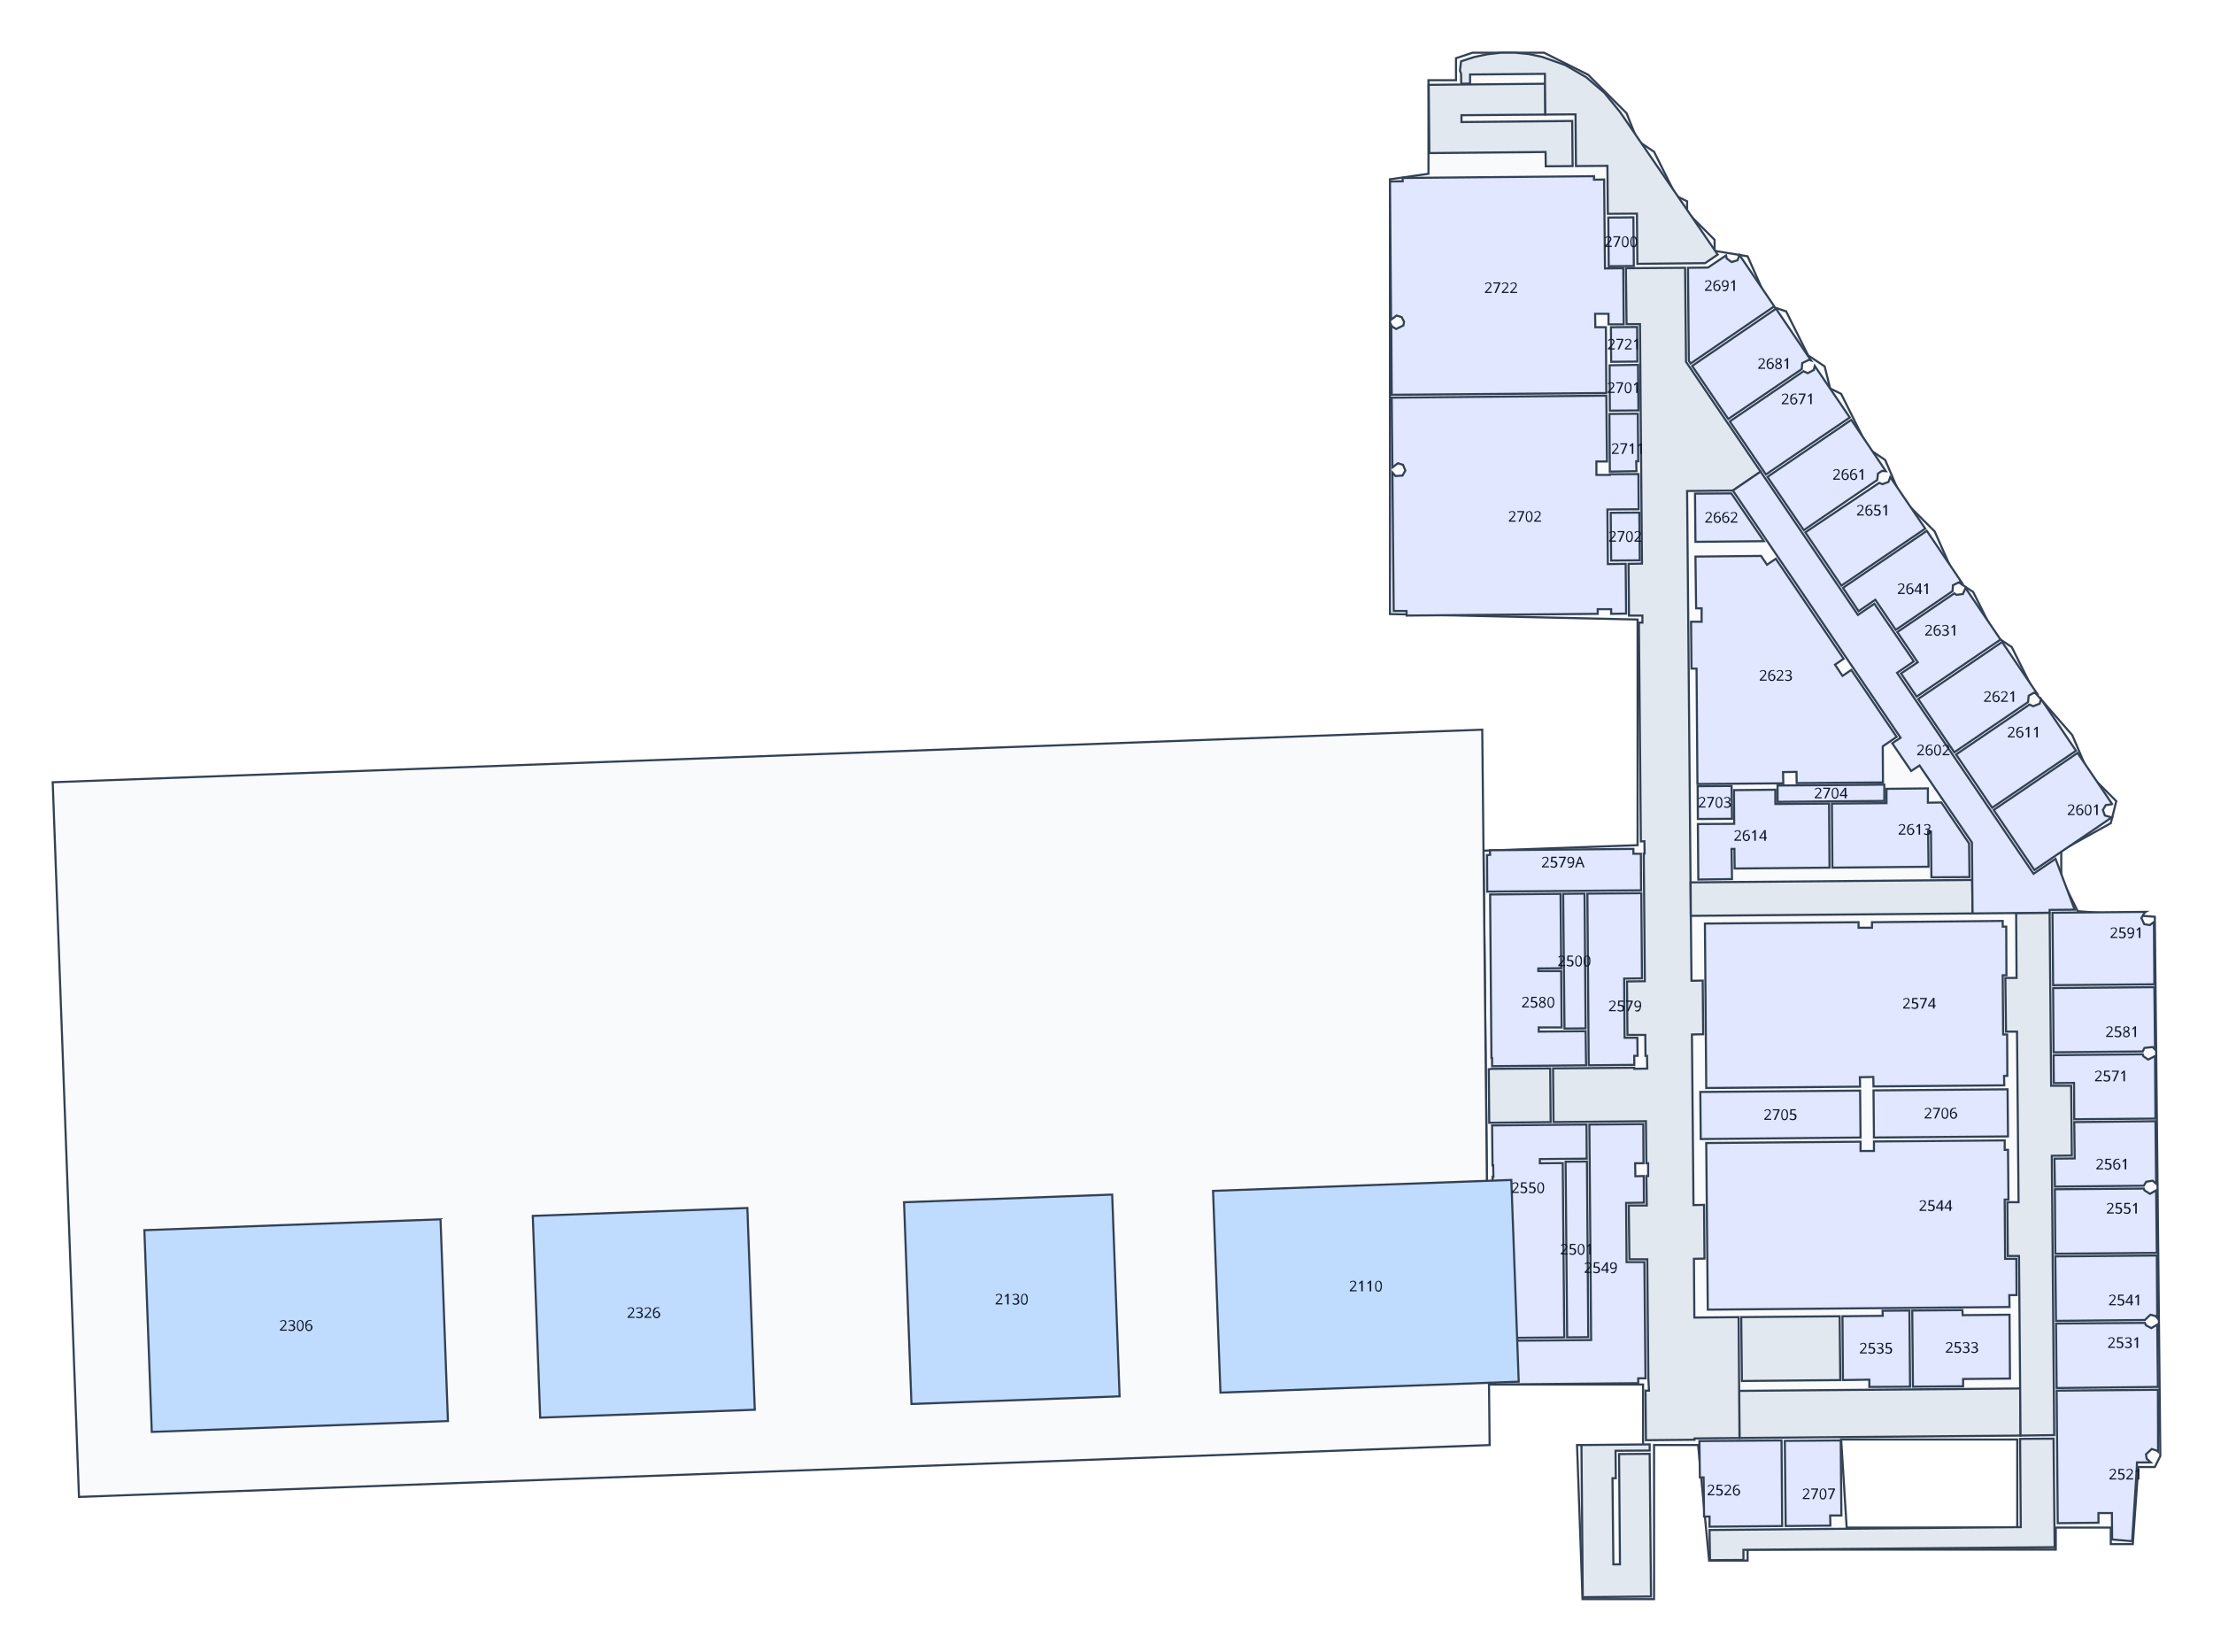
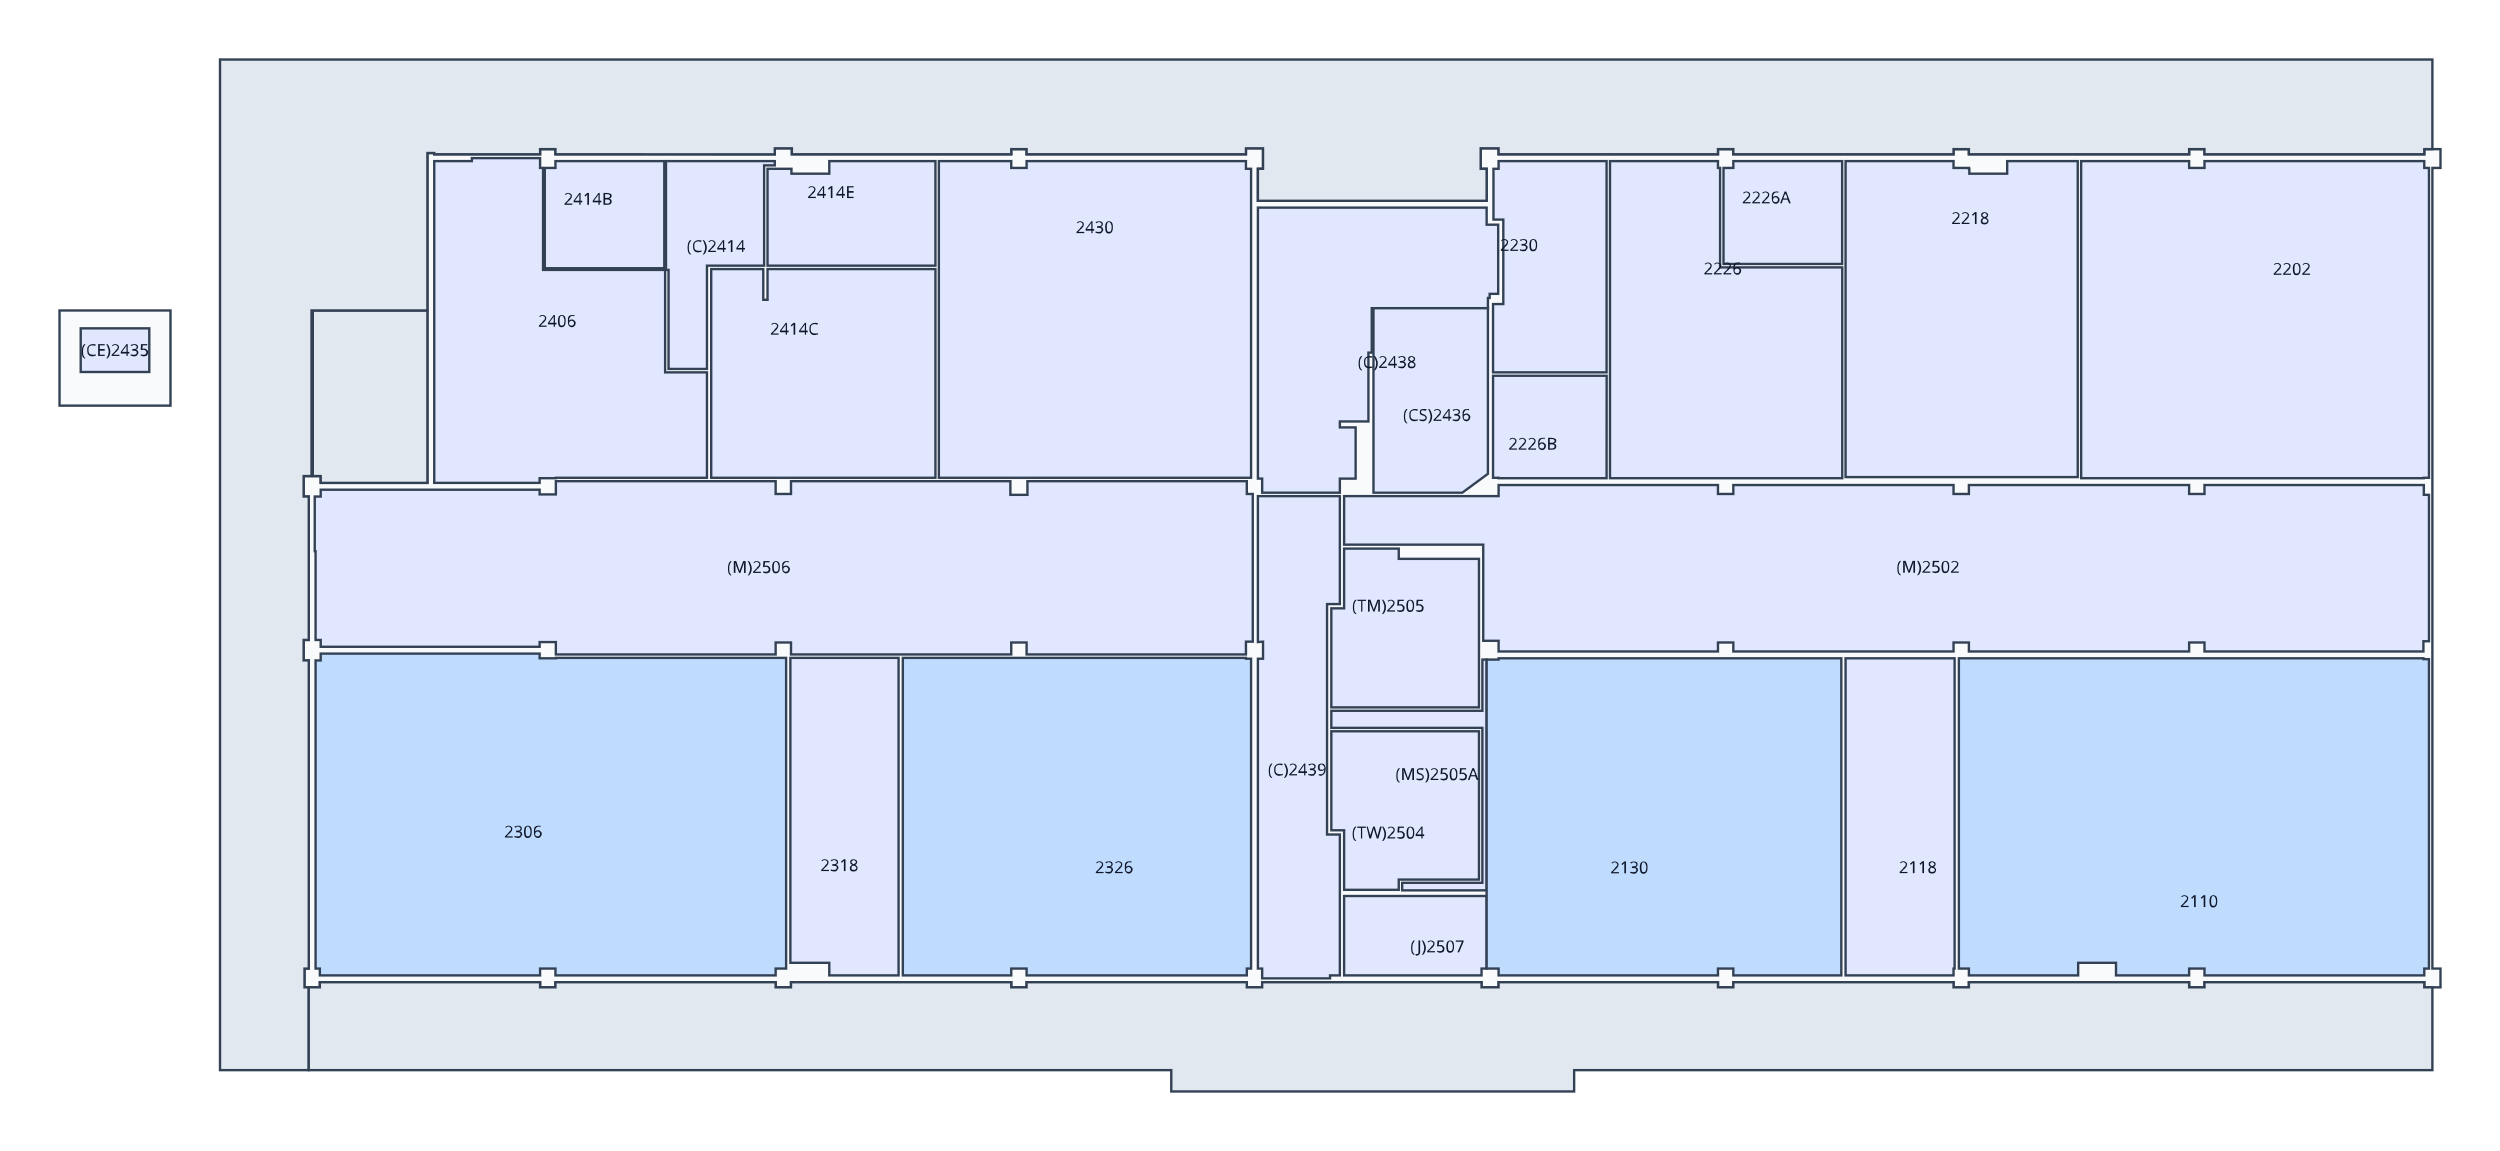
- <svg xmlns="http://www.w3.org/2000/svg" viewBox="-51.38 -37.962 91.124 68.007" role="img">
-   <path d="M12.198,-35.792 L14.011,-34.886 L15.597,-33.3 L16.05,-32.167 L16.729,-31.714 L17.636,-29.901 L18.089,-29.674 L18.089,-29.221 L19.222,-28.088 L19.222,-27.635 L20.581,-27.409 L21.488,-25.369 L22.167,-25.143 L23.074,-23.33 L23.753,-22.877 L23.98,-21.971 L24.433,-21.744 L25.566,-19.478 L26.246,-19.025 L26.925,-17.439 L28.285,-16.08 L29.191,-14.041 L29.871,-13.587 L30.777,-11.775 L31.457,-11.322 L32.363,-9.509 L33.949,-7.696 L34.629,-6.11 L35.762,-4.978 L35.535,-4.071 L33.496,-2.938 L33.496,-1.805 L34.176,-0.446 L37.348,-0.219 L37.575,21.985 L37.348,22.438 L36.668,22.438 L36.442,25.61 L35.535,25.61 L35.535,24.931 L33.27,24.931 L33.27,25.837 L20.581,25.837 L20.581,26.29 L18.995,26.29 L18.542,21.532 L16.729,21.532 L16.729,27.876 L13.784,27.876 L13.557,21.532 L16.276,21.532 L16.276,19.04 L9.932,19.04 L9.706,-2.938 L16.05,-3.165 L16.05,-12.455 L5.854,-12.681 L5.854,-30.581 L7.44,-30.807 L7.44,-34.659 L8.573,-34.659 L8.573,-35.565 L9.252,-35.792 Z M24.433,21.305 L24.66,24.931 L31.684,24.931 L31.684,21.305 Z" fill="#f8fafc" stroke="#334155" stroke-width="0.087" fill-rule="evenodd" />
-   <path d="M9.654,-7.92 L9.958,21.533 L-48.128,23.668 L-49.21,-5.756 Z" fill="#f8fafc" stroke="#334155" stroke-width="0.087" fill-rule="evenodd" />
-   <path d="M31.81,19.203 L31.819,21.142 L20.246,21.242 L20.237,19.302 Z" fill="#e2e8f0" stroke="#334155" stroke-width="0.087" fill-rule="evenodd" />
-   <path d="M33.016,-0.383 L33.079,6.741 L33.904,6.741 L33.931,9.614 L33.106,9.623 L33.206,21.124 L31.819,21.142 L31.756,13.747 L31.294,13.747 L31.276,11.535 L31.738,11.535 L31.674,4.511 L31.221,4.511 L31.194,2.3 L31.656,2.3 L31.638,-0.373 Z" fill="#e2e8f0" stroke="#334155" stroke-width="0.087" fill-rule="evenodd" />
-   <path d="M33.179,21.269 L33.224,25.737 L20.409,25.846 L20.409,26.263 L19.032,26.272 L19.013,25.03 L31.829,24.912 L31.801,21.278 Z" fill="#e2e8f0" stroke="#334155" stroke-width="0.087" fill-rule="evenodd" />
-   <path d="M18.007,-26.937 L18.044,-23.067 L21.116,-18.545 L19.974,-17.766 L18.089,-17.747 L18.243,-0.256 L18.27,2.418 L18.732,2.409 L18.751,4.62 L18.288,4.629 L18.352,11.653 L18.787,11.644 L18.805,13.856 L18.37,13.865 L18.388,16.284 L20.21,16.266 L20.246,21.242 L18.397,21.26 L18.397,21.314 L16.394,21.333 L16.376,19.293 L16.521,19.293 L16.494,18.786 L16.449,13.883 L15.714,13.883 L15.687,11.671 L16.43,11.671 L16.412,10.457 L16.485,10.457 L16.485,9.931 L16.412,9.931 L16.394,8.2 L12.588,8.236 L12.57,6.025 L15.914,5.998 L15.914,6.043 L16.449,6.034 L16.439,5.508 L16.376,5.508 L16.367,4.647 L15.633,4.647 L15.615,2.445 L16.349,2.436 L16.304,-2.821 L16.34,-2.821 L16.331,-3.328 L16.186,-3.319 L16.104,-12.328 L16.249,-12.328 L16.249,-12.618 L15.696,-12.618 L15.678,-14.748 L16.231,-14.757 L16.149,-24.617 L15.597,-24.617 L15.569,-26.919 Z" fill="#e2e8f0" stroke="#334155" stroke-width="0.087" fill-rule="evenodd" />
-   <path d="M12.47,8.236 L9.941,8.264 L9.923,6.061 L10.059,6.043 L12.452,6.025 Z" fill="#e2e8f0" stroke="#334155" stroke-width="0.087" fill-rule="evenodd" />
-   <path d="M29.826,-1.733 L29.844,-0.355 L18.243,-0.256 L18.234,-1.633 Z" fill="#e2e8f0" stroke="#334155" stroke-width="0.087" fill-rule="evenodd" />
-   <path d="M24.37,16.23 L24.397,18.858 L20.346,18.895 L20.318,16.266 Z" fill="#e2e8f0" stroke="#334155" stroke-width="0.087" fill-rule="evenodd" />
-   <path d="M12.252,-33.245 L8.799,-33.218 L8.799,-32.937 L13.358,-32.982 L13.376,-31.124 L12.27,-31.115 L12.261,-31.705 L7.476,-31.659 L7.449,-34.469 L12.243,-34.514 Z" fill="#e2e8f0" stroke="#334155" stroke-width="0.087" fill-rule="evenodd" />
-   <path d="M8.736,-35.049 L8.781,-35.438 L9.316,-35.611 L9.869,-35.729 L10.431,-35.792 L11.002,-35.792 L11.564,-35.738 L12.116,-35.62 L13.068,-35.284 L13.929,-34.786 L14.681,-34.142 L15.325,-33.354 L19.349,-27.481 L18.832,-27.128 L16.041,-27.1 L16.023,-29.167 L14.826,-29.158 L14.808,-31.134 L13.512,-31.124 L13.494,-33.254 L12.252,-33.245 L12.234,-34.922 L9.153,-34.895 L9.153,-34.523 L8.79,-34.514 L8.781,-34.94 Z" fill="#e2e8f0" stroke="#334155" stroke-width="0.087" fill-rule="evenodd" />
-   <path d="M16.548,21.759 L15.143,21.768 L15.153,22.9 L15.017,22.9 L15.053,26.444 L15.325,26.444 L15.288,21.904 L16.548,21.894 L16.603,27.767 L13.793,27.795 L13.739,21.532 L16.548,21.505 Z" fill="#e2e8f0" stroke="#334155" stroke-width="0.087" fill-rule="evenodd" />
-   <path d="M16.041,-23.076 L14.962,-23.067 L14.953,-24.49 L16.032,-24.499 Z" fill="#e0e7ff" stroke="#334155" stroke-width="0.087" fill-rule="evenodd" />
-   <path d="M31.366,16.167 L31.384,18.795 L29.454,18.813 L29.454,19.112 L27.388,19.13 L27.36,15.994 L29.427,15.976 L29.436,16.185 Z" fill="#e0e7ff" stroke="#334155" stroke-width="0.087" fill-rule="evenodd" />
-   <path d="M26.146,16.212 L26.137,16.003 L27.243,15.994 L27.27,19.13 L25.593,19.139 L25.593,18.84 L24.506,18.858 L24.487,16.23 Z" fill="#e0e7ff" stroke="#334155" stroke-width="0.087" fill-rule="evenodd" />
-   <path d="M19.911,-17.648 L21.252,-15.681 L18.433,-15.654 L18.415,-17.639 Z" fill="#e0e7ff" stroke="#334155" stroke-width="0.087" fill-rule="evenodd" />
-   <path d="M24.415,21.342 L24.442,24.432 L23.98,24.432 L23.989,24.849 L22.149,24.867 L22.113,21.36 Z" fill="#e0e7ff" stroke="#334155" stroke-width="0.087" fill-rule="evenodd" />
-   <path d="M13.866,-1.171 L13.911,4.376 L13.041,4.385 L12.986,-1.162 Z" fill="#e0e7ff" stroke="#334155" stroke-width="0.087" fill-rule="evenodd" />
-   <path d="M13.965,9.859 L14.02,17.091 L13.15,17.1 L13.086,9.868 Z" fill="#e0e7ff" stroke="#334155" stroke-width="0.087" fill-rule="evenodd" />
-   <path d="M15.896,-27.01 L14.862,-27.001 L14.844,-29.004 L15.878,-29.013 Z" fill="#e0e7ff" stroke="#334155" stroke-width="0.087" fill-rule="evenodd" />
-   <path d="M16.086,-21.064 L14.908,-21.055 L14.899,-22.922 L16.068,-22.941 Z" fill="#e0e7ff" stroke="#334155" stroke-width="0.087" fill-rule="evenodd" />
-   <path d="M14.962,-14.883 L14.944,-16.85 L16.122,-16.859 L16.14,-14.893 Z" fill="#e0e7ff" stroke="#334155" stroke-width="0.087" fill-rule="evenodd" />
-   <path d="M19.92,-5.603 L19.938,-4.252 L18.533,-4.243 L18.524,-5.594 Z" fill="#e0e7ff" stroke="#334155" stroke-width="0.087" fill-rule="evenodd" />
-   <path d="M26.209,-5.657 L26.209,-4.987 L21.814,-4.95 L21.814,-5.621 Z" fill="#e0e7ff" stroke="#334155" stroke-width="0.087" fill-rule="evenodd" />
-   <path d="M25.213,6.94 L25.231,8.871 L18.651,8.934 L18.633,6.995 Z" fill="#e0e7ff" stroke="#334155" stroke-width="0.087" fill-rule="evenodd" />
-   <path d="M31.285,6.886 L31.303,8.826 L25.783,8.871 L25.765,6.931 Z" fill="#e0e7ff" stroke="#334155" stroke-width="0.087" fill-rule="evenodd" />
-   <path d="M12.878,-1.162 L12.905,1.901 L11.962,1.91 L11.962,2.019 L12.905,2.019 L12.923,4.339 L11.98,4.339 L11.98,4.511 L13.911,4.493 L13.929,5.898 L10.059,5.934 L10.059,5.599 L10.032,5.599 L9.978,-1.135 Z" fill="#e0e7ff" stroke="#334155" stroke-width="0.087" fill-rule="evenodd" />
-   <path d="M20.028,-4.044 L20.019,-5.431 L21.723,-5.449 L21.723,-4.86 L23.935,-4.878 L23.953,-2.24 L20.047,-2.204 L20.038,-3.011 L19.92,-3.011 L19.938,-1.769 L18.551,-1.751 L18.533,-4.035 Z" fill="#e0e7ff" stroke="#334155" stroke-width="0.087" fill-rule="evenodd" />
-   <path d="M13.947,8.336 L13.956,9.741 L12.026,9.759 L12.026,9.931 L12.968,9.922 L13.032,17.1 L10.132,17.127 L10.077,10.493 L10.113,10.493 L10.104,10.013 L10.077,10.013 L10.059,8.372 Z" fill="#e0e7ff" stroke="#334155" stroke-width="0.087" fill-rule="evenodd" />
-   <path d="M26.3,-4.896 L26.3,-5.485 L28.004,-5.503 L28.004,-4.914 L28.557,-4.923 L29.699,-3.237 L29.717,-1.851 L28.149,-1.842 L28.131,-3.727 L28.013,-3.727 L28.031,-2.277 L24.071,-2.24 L24.052,-4.878 Z" fill="#e0e7ff" stroke="#334155" stroke-width="0.087" fill-rule="evenodd" />
-   <path d="M37.484,21.804 L37.448,21.768 L37.221,21.695 L36.985,21.913 L37.013,22.094 L37.176,22.248 L36.614,22.248 L36.605,22.502 L36.414,25.492 L35.59,25.42 L35.581,24.332 L35.028,24.332 L35.028,24.731 L33.351,24.749 L33.306,19.293 L37.475,19.257 Z" fill="#e0e7ff" stroke="#334155" stroke-width="0.087" fill-rule="evenodd" />
-   <path d="M21.977,21.342 L22.004,24.867 L19.013,24.894 L19.013,24.477 L18.787,24.477 L18.769,22.864 L18.615,22.864 L18.596,21.369 Z" fill="#e0e7ff" stroke="#334155" stroke-width="0.087" fill-rule="evenodd" />
-   <path d="M36.94,16.502 L36.985,16.602 L37.203,16.719 L37.448,16.574 L37.475,19.139 L33.306,19.185 L33.279,16.529 Z" fill="#e0e7ff" stroke="#334155" stroke-width="0.087" fill-rule="evenodd" />
-   <path d="M37.43,13.729 L37.448,16.303 L37.375,16.221 L37.167,16.167 L36.94,16.384 L33.279,16.42 L33.251,13.765 Z" fill="#e0e7ff" stroke="#334155" stroke-width="0.087" fill-rule="evenodd" />
-   <path d="M25.231,9.043 L25.231,9.424 L25.783,9.424 L25.783,9.034 L31.167,8.989 L31.167,9.378 L31.303,9.378 L31.321,11.427 L31.167,11.427 L31.185,13.865 L31.647,13.865 L31.656,15.36 L31.357,15.36 L31.366,15.849 L18.941,15.958 L18.877,9.097 Z" fill="#e0e7ff" stroke="#334155" stroke-width="0.087" fill-rule="evenodd" />
-   <path d="M16.285,8.318 L16.294,9.931 L15.95,9.931 L15.959,10.466 L16.304,10.457 L16.313,11.553 L15.578,11.563 L15.597,14.001 L16.331,14.001 L16.376,18.786 L16.077,18.786 L16.077,18.985 L10.168,19.04 L10.159,18.84 L10.032,18.84 L10.023,17.245 L14.137,17.209 L14.065,8.336 Z" fill="#e0e7ff" stroke="#334155" stroke-width="0.087" fill-rule="evenodd" />
-   <path d="M36.895,10.973 L36.922,11.046 L37.149,11.191 L37.402,11.046 L37.43,13.62 L33.251,13.656 L33.233,11.001 Z" fill="#e0e7ff" stroke="#334155" stroke-width="0.087" fill-rule="evenodd" />
-   <path d="M37.375,8.2 L37.402,10.774 L37.257,10.647 L36.995,10.693 L36.895,10.856 L33.233,10.892 L33.215,9.741 L34.049,9.732 L34.031,8.236 Z" fill="#e0e7ff" stroke="#334155" stroke-width="0.087" fill-rule="evenodd" />
-   <path d="M36.849,5.445 L36.877,5.527 L37.076,5.663 L37.357,5.517 L37.375,8.091 L34.031,8.119 L34.022,6.623 L33.188,6.632 L33.179,5.481 Z" fill="#e0e7ff" stroke="#334155" stroke-width="0.087" fill-rule="evenodd" />
-   <path d="M25.149,0.007 L25.149,0.234 L25.702,0.234 L25.702,0.007 L31.085,-0.047 L31.085,0.188 L31.23,0.188 L31.239,2.191 L31.085,2.191 L31.104,4.629 L31.267,4.629 L31.276,6.333 L31.14,6.333 L31.149,6.723 L25.765,6.768 L25.756,6.378 L25.203,6.388 L25.213,6.777 L18.877,6.832 L18.823,0.062 Z" fill="#e0e7ff" stroke="#334155" stroke-width="0.087" fill-rule="evenodd" />
-   <path d="M16.204,-1.189 L16.231,2.318 L15.497,2.327 L15.515,4.765 L16.041,4.765 L16.05,5.508 L15.914,5.508 L15.914,5.88 L14.038,5.898 L13.983,-1.171 Z" fill="#e0e7ff" stroke="#334155" stroke-width="0.087" fill-rule="evenodd" />
-   <path d="M16.195,-1.307 L9.86,-1.253 L9.851,-2.757 L9.978,-2.766 L9.968,-2.956 L15.878,-3.011 L15.878,-2.811 L16.186,-2.811 Z" fill="#e0e7ff" stroke="#334155" stroke-width="0.087" fill-rule="evenodd" />
-   <path d="M37.357,5.246 L37.257,5.146 L36.922,5.182 L36.849,5.327 L33.179,5.363 L33.161,2.717 L37.33,2.681 Z" fill="#e0e7ff" stroke="#334155" stroke-width="0.087" fill-rule="evenodd" />
-   <path d="M36.976,-0.419 L36.931,-0.392 L36.795,-0.165 L36.913,0.089 L37.14,0.125 L37.312,-0.002 L37.33,2.563 L33.161,2.599 L33.134,-0.383 Z" fill="#e0e7ff" stroke="#334155" stroke-width="0.087" fill-rule="evenodd" />
-   <path d="M35.608,-4.833 L35.581,-4.851 L35.327,-4.814 L35.209,-4.615 L35.291,-4.388 L35.572,-4.307 L32.39,-2.141 L30.714,-4.615 L34.167,-6.962 Z" fill="#e0e7ff" stroke="#334155" stroke-width="0.087" fill-rule="evenodd" />
-   <path d="M21.116,-18.545 L25.122,-12.645 L25.802,-13.107 L27.424,-10.733 L26.735,-10.261 L32.354,-1.987 L33.261,-2.603 L34.049,-0.509 L33.016,-0.5 L33.016,-0.383 L29.844,-0.355 L29.817,-3.274 L27.66,-6.446 L27.315,-6.219 L26.536,-7.361 L26.88,-7.588 L19.974,-17.766 Z" fill="#e0e7ff" stroke="#334155" stroke-width="0.087" fill-rule="evenodd" />
-   <path d="M32.191,-8.956 L32.336,-8.884 L32.608,-8.992 L32.662,-9.183 L34.103,-7.053 L30.65,-4.706 L29.164,-6.899 Z" fill="#e0e7ff" stroke="#334155" stroke-width="0.087" fill-rule="evenodd" />
-   <path d="M32.499,-9.409 L32.363,-9.437 L32.155,-9.319 L32.128,-9.056 L29.092,-6.99 L27.605,-9.183 L31.058,-11.53 Z" fill="#e0e7ff" stroke="#334155" stroke-width="0.087" fill-rule="evenodd" />
-   <path d="M21.134,-15.074 L21.379,-14.711 L21.741,-14.956 L24.533,-10.841 L24.179,-10.597 L24.487,-10.134 L24.85,-10.379 L26.717,-7.624 L26.146,-7.234 L26.155,-5.748 L22.602,-5.721 L22.593,-6.183 L22.04,-6.174 L22.05,-5.712 L18.515,-5.684 L18.479,-10.434 L18.27,-10.434 L18.252,-12.364 L18.687,-12.364 L18.687,-12.917 L18.461,-12.917 L18.433,-15.047 Z" fill="#e0e7ff" stroke="#334155" stroke-width="0.087" fill-rule="evenodd" />
-   <path d="M29.092,-13.533 L29.182,-13.47 L29.445,-13.506 L29.554,-13.751 L30.995,-11.63 L27.542,-9.282 L26.898,-10.234 L27.587,-10.696 L26.744,-11.938 Z" fill="#e0e7ff" stroke="#334155" stroke-width="0.087" fill-rule="evenodd" />
-   <path d="M29.4,-13.977 L29.318,-14.004 L29.037,-13.868 L29.019,-13.624 L26.681,-12.029 L25.838,-13.27 L25.149,-12.799 L24.506,-13.76 L27.959,-16.107 Z" fill="#e0e7ff" stroke="#334155" stroke-width="0.087" fill-rule="evenodd" />
-   <path d="M26.001,-18.083 L26.128,-18.028 L26.382,-18.119 L26.454,-18.318 L27.895,-16.198 L24.442,-13.85 L22.956,-16.044 Z" fill="#e0e7ff" stroke="#334155" stroke-width="0.087" fill-rule="evenodd" />
-   <path d="M24.85,-20.675 L26.273,-18.563 L26.11,-18.572 L25.947,-18.463 L25.919,-18.201 L22.892,-16.134 L21.397,-18.327 Z" fill="#e0e7ff" stroke="#334155" stroke-width="0.087" fill-rule="evenodd" />
-   <path d="M22.883,-22.678 L23.056,-22.596 L23.309,-22.732 L23.346,-22.895 L24.787,-20.774 L21.334,-18.427 L19.847,-20.611 Z" fill="#e0e7ff" stroke="#334155" stroke-width="0.087" fill-rule="evenodd" />
-   <path d="M21.75,-25.252 L23.191,-23.122 L23.11,-23.149 L22.829,-23.013 L22.811,-22.768 L19.784,-20.711 L18.297,-22.895 Z" fill="#e0e7ff" stroke="#334155" stroke-width="0.087" fill-rule="evenodd" />
-   <path d="M18.95,-26.946 L19.693,-27.445 L19.72,-27.318 L19.92,-27.173 L20.164,-27.245 L20.246,-27.463 L21.678,-25.351 L18.234,-22.995 L18.161,-23.104 L18.125,-26.937 Z" fill="#e0e7ff" stroke="#334155" stroke-width="0.087" fill-rule="evenodd" />
-   <path d="M14.763,-21.672 L14.79,-18.962 L14.355,-18.962 L14.355,-18.409 L14.908,-18.409 L14.908,-18.436 L16.086,-18.445 L16.095,-16.995 L14.808,-16.986 L14.826,-14.738 L15.56,-14.748 L15.578,-12.699 L14.962,-12.69 L14.962,-12.881 L14.409,-12.881 L14.409,-12.69 L6.543,-12.618 L6.534,-12.808 L6.008,-12.808 L5.954,-18.509 L6.08,-18.364 L6.37,-18.382 L6.488,-18.59 L6.389,-18.826 L6.18,-18.889 L5.954,-18.717 L5.926,-21.59 Z" fill="#e0e7ff" stroke="#334155" stroke-width="0.087" fill-rule="evenodd" />
-   <path d="M16.059,-20.929 L16.077,-18.971 L15.995,-18.971 L16.004,-18.563 L14.908,-18.545 L14.89,-20.919 Z" fill="#e0e7ff" stroke="#334155" stroke-width="0.087" fill-rule="evenodd" />
-   <path d="M5.944,-24.518 L6.108,-24.418 L6.407,-24.563 L6.434,-24.717 L6.334,-24.907 L6.126,-24.971 L5.899,-24.798 L5.854,-30.49 L6.379,-30.499 L6.379,-30.635 L14.255,-30.708 L14.255,-30.563 L14.672,-30.572 L14.708,-26.91 L15.461,-26.919 L15.479,-24.608 L14.853,-24.608 L14.853,-25.043 L14.301,-25.043 L14.31,-24.49 L14.745,-24.49 L14.763,-21.78 L5.926,-21.708 L5.908,-24.581 Z" fill="#e0e7ff" stroke="#334155" stroke-width="0.087" fill-rule="evenodd" />
-   <path d="M10.851,10.617 L11.156,18.923 L-1.126,19.374 L-1.431,11.068 Z" fill="#bfdbfe" stroke="#334155" stroke-width="0.087" fill-rule="evenodd" />
-   <path d="M-5.584,11.221 L-5.279,19.527 L-13.85,19.842 L-14.155,11.536 Z" fill="#bfdbfe" stroke="#334155" stroke-width="0.087" fill-rule="evenodd" />
-   <path d="M-20.606,11.773 L-20.3,20.079 L-29.137,20.404 L-29.442,12.098 Z" fill="#bfdbfe" stroke="#334155" stroke-width="0.087" fill-rule="evenodd" />
-   <path d="M-33.241,12.238 L-32.936,20.544 L-45.13,20.992 L-45.435,12.686 Z" fill="#bfdbfe" stroke="#334155" stroke-width="0.087" fill-rule="evenodd" />
-   <text x="15.497" y="-23.783" text-anchor="middle" dominant-baseline="middle" font-family="sans-serif" font-size="0.607" fill="#0f172a">2721</text>
-   <text x="29.409" y="17.522" text-anchor="middle" dominant-baseline="middle" font-family="sans-serif" font-size="0.607" fill="#0f172a">2533</text>
-   <text x="25.872" y="17.551" text-anchor="middle" dominant-baseline="middle" font-family="sans-serif" font-size="0.607" fill="#0f172a">2535</text>
-   <text x="19.503" y="-16.655" text-anchor="middle" dominant-baseline="middle" font-family="sans-serif" font-size="0.607" fill="#0f172a">2662</text>
-   <text x="23.515" y="23.547" text-anchor="middle" dominant-baseline="middle" font-family="sans-serif" font-size="0.607" fill="#0f172a">2707</text>
-   <text x="13.451" y="1.607" text-anchor="middle" dominant-baseline="middle" font-family="sans-serif" font-size="0.607" fill="#0f172a">2500</text>
-   <text x="13.555" y="13.479" text-anchor="middle" dominant-baseline="middle" font-family="sans-serif" font-size="0.607" fill="#0f172a">2501</text>
-   <text x="15.37" y="-28.007" text-anchor="middle" dominant-baseline="middle" font-family="sans-serif" font-size="0.607" fill="#0f172a">2700</text>
-   <text x="15.49" y="-21.996" text-anchor="middle" dominant-baseline="middle" font-family="sans-serif" font-size="0.607" fill="#0f172a">2701</text>
-   <text x="15.542" y="-15.871" text-anchor="middle" dominant-baseline="middle" font-family="sans-serif" font-size="0.607" fill="#0f172a">2702</text>
-   <text x="19.229" y="-4.923" text-anchor="middle" dominant-baseline="middle" font-family="sans-serif" font-size="0.607" fill="#0f172a">2703</text>
-   <text x="24.012" y="-5.304" text-anchor="middle" dominant-baseline="middle" font-family="sans-serif" font-size="0.607" fill="#0f172a">2704</text>
-   <text x="21.932" y="7.935" text-anchor="middle" dominant-baseline="middle" font-family="sans-serif" font-size="0.607" fill="#0f172a">2705</text>
-   <text x="28.534" y="7.878" text-anchor="middle" dominant-baseline="middle" font-family="sans-serif" font-size="0.607" fill="#0f172a">2706</text>
-   <text x="11.962" y="3.305" text-anchor="middle" dominant-baseline="middle" font-family="sans-serif" font-size="0.607" fill="#0f172a">2580</text>
-   <text x="20.701" y="-3.557" text-anchor="middle" dominant-baseline="middle" font-family="sans-serif" font-size="0.607" fill="#0f172a">2614</text>
-   <text x="11.543" y="10.942" text-anchor="middle" dominant-baseline="middle" font-family="sans-serif" font-size="0.607" fill="#0f172a">2550</text>
-   <text x="27.464" y="-3.808" text-anchor="middle" dominant-baseline="middle" font-family="sans-serif" font-size="0.607" fill="#0f172a">2613</text>
-   <text x="36.145" y="22.742" text-anchor="middle" dominant-baseline="middle" font-family="sans-serif" font-size="0.607" fill="#0f172a">2521</text>
-   <text x="19.597" y="23.394" text-anchor="middle" dominant-baseline="middle" font-family="sans-serif" font-size="0.607" fill="#0f172a">2526</text>
-   <text x="36.091" y="17.321" text-anchor="middle" dominant-baseline="middle" font-family="sans-serif" font-size="0.607" fill="#0f172a">2531</text>
-   <text x="36.127" y="15.57" text-anchor="middle" dominant-baseline="middle" font-family="sans-serif" font-size="0.607" fill="#0f172a">2541</text>
-   <text x="28.324" y="11.68" text-anchor="middle" dominant-baseline="middle" font-family="sans-serif" font-size="0.607" fill="#0f172a">2544</text>
-   <text x="14.54" y="14.238" text-anchor="middle" dominant-baseline="middle" font-family="sans-serif" font-size="0.607" fill="#0f172a">2549</text>
-   <text x="36.04" y="11.79" text-anchor="middle" dominant-baseline="middle" font-family="sans-serif" font-size="0.607" fill="#0f172a">2551</text>
-   <text x="35.606" y="9.975" text-anchor="middle" dominant-baseline="middle" font-family="sans-serif" font-size="0.607" fill="#0f172a">2561</text>
-   <text x="35.55" y="6.344" text-anchor="middle" dominant-baseline="middle" font-family="sans-serif" font-size="0.607" fill="#0f172a">2571</text>
-   <text x="27.65" y="3.352" text-anchor="middle" dominant-baseline="middle" font-family="sans-serif" font-size="0.607" fill="#0f172a">2574</text>
-   <text x="15.539" y="3.461" text-anchor="middle" dominant-baseline="middle" font-family="sans-serif" font-size="0.607" fill="#0f172a">2579</text>
-   <text x="12.974" y="-2.459" text-anchor="middle" dominant-baseline="middle" font-family="sans-serif" font-size="0.607" fill="#0f172a">2579A</text>
-   <text x="36.008" y="4.523" text-anchor="middle" dominant-baseline="middle" font-family="sans-serif" font-size="0.607" fill="#0f172a">2581</text>
-   <text x="36.188" y="0.446" text-anchor="middle" dominant-baseline="middle" font-family="sans-serif" font-size="0.607" fill="#0f172a">2591</text>
-   <text x="34.429" y="-4.614" text-anchor="middle" dominant-baseline="middle" font-family="sans-serif" font-size="0.607" fill="#0f172a">2601</text>
-   <text x="28.231" y="-7.075" text-anchor="middle" dominant-baseline="middle" font-family="sans-serif" font-size="0.607" fill="#0f172a">2602</text>
-   <text x="31.959" y="-7.81" text-anchor="middle" dominant-baseline="middle" font-family="sans-serif" font-size="0.607" fill="#0f172a">2611</text>
-   <text x="30.986" y="-9.275" text-anchor="middle" dominant-baseline="middle" font-family="sans-serif" font-size="0.607" fill="#0f172a">2621</text>
-   <text x="21.745" y="-10.148" text-anchor="middle" dominant-baseline="middle" font-family="sans-serif" font-size="0.607" fill="#0f172a">2623</text>
-   <text x="28.56" y="-12.004" text-anchor="middle" dominant-baseline="middle" font-family="sans-serif" font-size="0.607" fill="#0f172a">2631</text>
-   <text x="27.434" y="-13.715" text-anchor="middle" dominant-baseline="middle" font-family="sans-serif" font-size="0.607" fill="#0f172a">2641</text>
-   <text x="25.751" y="-16.949" text-anchor="middle" dominant-baseline="middle" font-family="sans-serif" font-size="0.607" fill="#0f172a">2651</text>
-   <text x="24.77" y="-18.419" text-anchor="middle" dominant-baseline="middle" font-family="sans-serif" font-size="0.607" fill="#0f172a">2661</text>
-   <text x="22.652" y="-21.531" text-anchor="middle" dominant-baseline="middle" font-family="sans-serif" font-size="0.607" fill="#0f172a">2671</text>
-   <text x="21.682" y="-22.987" text-anchor="middle" dominant-baseline="middle" font-family="sans-serif" font-size="0.607" fill="#0f172a">2681</text>
-   <text x="19.489" y="-26.198" text-anchor="middle" dominant-baseline="middle" font-family="sans-serif" font-size="0.607" fill="#0f172a">2691</text>
-   <text x="11.415" y="-16.693" text-anchor="middle" dominant-baseline="middle" font-family="sans-serif" font-size="0.607" fill="#0f172a">2702</text>
-   <text x="15.656" y="-19.483" text-anchor="middle" dominant-baseline="middle" font-family="sans-serif" font-size="0.607" fill="#0f172a">2711</text>
-   <text x="10.431" y="-26.106" text-anchor="middle" dominant-baseline="middle" font-family="sans-serif" font-size="0.607" fill="#0f172a">2722</text>
-   <text x="4.863" y="14.995" text-anchor="middle" dominant-baseline="middle" font-family="sans-serif" font-size="0.607" fill="#0f172a">2110</text>
-   <text x="-9.717" y="15.532" text-anchor="middle" dominant-baseline="middle" font-family="sans-serif" font-size="0.607" fill="#0f172a">2130</text>
-   <text x="-24.871" y="16.089" text-anchor="middle" dominant-baseline="middle" font-family="sans-serif" font-size="0.607" fill="#0f172a">2326</text>
-   <text x="-39.186" y="16.615" text-anchor="middle" dominant-baseline="middle" font-family="sans-serif" font-size="0.607" fill="#0f172a">2306</text>
+ <svg xmlns="http://www.w3.org/2000/svg" viewBox="-52.275 -10.655 95.546 43.989" role="img">
+   <path d="M-40.051,26.884 L-40.051,27.079 L-40.638,27.079 L-40.638,26.362 L-40.475,26.362 L-40.475,14.586 L-40.67,14.586 L-40.67,13.803 L-40.475,13.803 L-40.475,8.322 L-40.67,8.322 L-40.67,7.539 L-40.018,7.539 L-40.018,7.8 L-35.94,7.8 L-35.94,-4.808 L-35.679,-4.808 L-35.679,-4.759 L-31.634,-4.759 L-31.634,-4.955 L-31.047,-4.955 L-31.047,-4.759 L-22.664,-4.757 L-22.664,-4.987 L-22.011,-4.987 L-22.011,-4.759 L-13.627,-4.759 L-13.627,-4.955 L-13.04,-4.955 L-13.04,-4.759 L-4.657,-4.759 L-4.657,-4.987 L-4.004,-4.987 L-4.004,-4.204 L-4.2,-4.204 L-4.2,-2.981 L4.542,-2.981 L4.542,-4.204 L4.314,-4.204 L4.314,-4.987 L4.999,-4.987 L4.999,-4.759 L13.383,-4.759 L13.383,-4.955 L13.97,-4.955 L13.97,-4.759 L22.386,-4.759 L22.386,-4.955 L22.973,-4.955 L22.973,-4.759 L31.39,-4.759 L31.39,-4.955 L31.977,-4.955 L31.977,-4.759 L40.377,-4.759 L40.377,-4.955 L40.997,-4.955 L40.997,-4.237 L40.687,-4.237 L40.687,26.362 L40.997,26.362 L40.997,27.079 L40.377,27.079 L40.377,26.884 L31.977,26.884 L31.977,27.079 L31.39,27.079 L31.39,26.884 L22.973,26.884 L22.973,27.079 L22.386,27.079 L22.386,26.884 L13.97,26.884 L13.97,27.079 L13.383,27.079 L13.383,26.884 L4.999,26.884 L4.999,27.079 L4.347,27.079 L4.347,26.884 L-4.037,26.884 L-4.037,27.079 L-4.624,27.079 L-4.624,26.884 L-13.04,26.884 L-13.04,27.079 L-13.627,27.079 L-13.627,26.884 L-22.044,26.884 L-22.044,27.079 L-22.631,27.079 L-22.631,26.884 L-31.047,26.884 L-31.047,27.079 L-31.634,27.079 L-31.634,26.884 Z" fill="#f8fafc" stroke="#334155" stroke-width="0.091" fill-rule="evenodd" />
+   <path d="M-50.0,4.848 L-50.0,1.211 L-45.759,1.211 L-45.759,4.848 Z" fill="#f8fafc" stroke="#334155" stroke-width="0.091" fill-rule="evenodd" />
+   <path d="M-35.94,1.211 L-35.94,7.8 L-40.018,7.8 L-40.018,7.539 L-40.32,7.539 L-40.32,1.211 Z" fill="#e2e8f0" stroke="#334155" stroke-width="0.091" fill-rule="evenodd" />
+   <path d="M40.687,-8.38 L40.687,-4.955 L40.377,-4.955 L40.377,-4.759 L31.977,-4.759 L31.977,-4.955 L31.39,-4.955 L31.39,-4.759 L22.973,-4.759 L22.973,-4.955 L22.386,-4.955 L22.386,-4.759 L13.97,-4.759 L13.97,-4.955 L13.383,-4.955 L13.383,-4.759 L4.999,-4.759 L4.999,-4.987 L4.314,-4.987 L4.314,-4.204 L4.542,-4.204 L4.542,-2.981 L-4.2,-2.981 L-4.2,-4.204 L-4.004,-4.204 L-4.004,-4.987 L-4.657,-4.987 L-4.657,-4.759 L-13.04,-4.759 L-13.04,-4.955 L-13.627,-4.955 L-13.627,-4.759 L-22.011,-4.759 L-22.011,-4.987 L-22.664,-4.987 L-22.664,-4.757 L-31.047,-4.759 L-31.047,-4.955 L-31.634,-4.955 L-31.634,-4.759 L-35.679,-4.759 L-35.679,-4.808 L-35.94,-4.808 L-35.94,1.211 L-40.369,1.211 L-40.369,7.539 L-40.67,7.539 L-40.67,8.322 L-40.475,8.322 L-40.475,13.803 L-40.67,13.803 L-40.67,14.586 L-40.475,14.586 L-40.475,26.362 L-40.638,26.362 L-40.638,27.079 L-40.475,27.079 L-40.475,30.244 L-43.867,30.244 L-43.867,-8.38 Z" fill="#e2e8f0" stroke="#334155" stroke-width="0.091" fill-rule="evenodd" />
+   <path d="M-40.051,27.079 L-40.051,26.884 L-31.634,26.884 L-31.634,27.079 L-31.047,27.079 L-31.047,26.884 L-22.631,26.884 L-22.631,27.079 L-22.044,27.079 L-22.044,26.884 L-13.627,26.884 L-13.627,27.079 L-13.04,27.079 L-13.04,26.884 L-4.624,26.884 L-4.624,27.079 L-4.037,27.079 L-4.037,26.884 L4.347,26.884 L4.347,27.079 L4.999,27.079 L4.999,26.884 L13.383,26.884 L13.383,27.079 L13.97,27.079 L13.97,26.884 L22.386,26.884 L22.386,27.079 L22.973,27.079 L22.973,26.884 L31.39,26.884 L31.39,27.079 L31.977,27.079 L31.977,26.884 L40.377,26.884 L40.377,27.079 L40.687,27.079 L40.687,30.244 L7.886,30.244 L7.886,31.059 L-7.511,31.059 L-7.511,30.244 L-40.475,30.244 L-40.475,27.079 Z" fill="#e2e8f0" stroke="#334155" stroke-width="0.091" fill-rule="evenodd" />
+   <path d="M-1.068,8.306 L-1.068,12.432 L-1.557,12.432 L-1.557,21.24 L-1.068,21.24 L-1.068,26.623 L-1.443,26.623 L-1.443,26.737 L-4.037,26.737 L-4.037,26.362 L-4.2,26.362 L-4.2,14.52 L-4.004,14.52 L-4.004,13.868 L-4.2,13.884 L-4.2,8.306 Z" fill="#e0e7ff" stroke="#334155" stroke-width="0.091" fill-rule="evenodd" />
+   <path d="M4.542,-2.72 L4.542,-2.068 L4.983,-2.068 L4.983,0.575 L4.657,0.575 L4.657,0.732 L4.591,0.732 L4.591,1.123 L0.151,1.123 L0.151,2.822 L0.024,2.822 L0.024,5.452 L-1.068,5.452 L-1.068,5.68 L-0.465,5.68 L-0.465,7.637 L-1.068,7.637 L-1.068,8.175 L-4.037,8.175 L-4.037,7.637 L-4.2,7.637 L-4.2,-2.72 Z" fill="#e0e7ff" stroke="#334155" stroke-width="0.091" fill-rule="evenodd" />
+   <path d="M-26.724,-0.339 L-26.822,-0.339 L-26.822,-4.498 L-22.664,-4.498 L-22.664,-4.335 L-23.071,-4.335 L-23.071,-0.502 L-25.256,-0.502 L-25.256,3.445 L-26.724,3.445 Z" fill="#e0e7ff" stroke="#334155" stroke-width="0.091" fill-rule="evenodd" />
+   <path d="M4.591,1.123 L4.591,7.453 L3.61,8.175 L0.217,8.175 L0.217,1.123 Z" fill="#e0e7ff" stroke="#334155" stroke-width="0.091" fill-rule="evenodd" />
+   <path d="M4.542,23.589 L4.542,26.362 L4.347,26.362 L4.347,26.623 L-0.905,26.623 L-0.905,23.589 Z" fill="#e0e7ff" stroke="#334155" stroke-width="0.091" fill-rule="evenodd" />
+   <path d="M-49.19,1.894 L-46.57,1.894 L-46.57,3.562 L-49.19,3.562 Z" fill="#e0e7ff" stroke="#334155" stroke-width="0.091" fill-rule="evenodd" />
+   <path d="M4.999,8.306 L4.999,7.882 L13.383,7.882 L13.383,8.224 L13.97,8.224 L13.97,7.882 L22.386,7.882 L22.386,8.224 L22.973,8.224 L22.973,7.882 L31.39,7.882 L31.39,8.224 L31.977,8.224 L31.977,7.882 L40.36,7.882 L40.36,8.257 L40.556,8.257 L40.556,13.852 L40.344,13.852 L40.344,14.243 L31.977,14.243 L31.977,13.9 L31.39,13.9 L31.39,14.243 L22.973,14.243 L22.973,13.9 L22.386,13.9 L22.386,14.243 L13.97,14.243 L13.97,13.9 L13.383,13.9 L13.383,14.243 L4.999,14.243 L4.999,13.835 L4.412,13.835 L4.412,10.161 L-0.905,10.161 L-0.905,8.306 Z" fill="#e0e7ff" stroke="#334155" stroke-width="0.091" fill-rule="evenodd" />
+   <path d="M-31.651,8.061 L-31.651,8.241 L-31.031,8.241 L-31.031,7.735 L-22.631,7.735 L-22.631,8.224 L-22.044,8.224 L-22.044,7.735 L-13.66,7.735 L-13.66,8.257 L-13.008,8.257 L-13.008,7.735 L-4.624,7.735 L-4.624,8.224 L-4.396,8.224 L-4.396,13.868 L-4.657,13.868 L-4.657,14.357 L-13.04,14.357 L-13.04,13.9 L-13.627,13.9 L-13.627,14.357 L-22.044,14.357 L-22.044,13.9 L-22.631,13.9 L-22.631,14.357 L-31.031,14.357 L-31.031,13.884 L-31.651,13.884 L-31.651,14.064 L-40.018,14.064 L-40.018,13.803 L-40.214,13.803 L-40.214,10.41 L-40.246,10.41 L-40.246,8.322 L-40.018,8.322 L-40.018,8.061 Z" fill="#e0e7ff" stroke="#334155" stroke-width="0.091" fill-rule="evenodd" />
+   <path d="M-1.394,16.51 L4.379,16.51 L4.379,14.553 L4.542,14.553 L4.542,23.373 L1.313,23.373 L1.313,23.084 L4.379,23.084 L4.379,17.163 L-1.394,17.163 Z" fill="#e0e7ff" stroke="#334155" stroke-width="0.091" fill-rule="evenodd" />
+   <path d="M40.344,14.504 L40.344,14.537 L40.556,14.537 L40.556,26.362 L40.377,26.362 L40.377,26.623 L31.977,26.623 L31.977,26.362 L31.39,26.362 L31.39,26.623 L28.595,26.623 L28.595,26.142 L27.149,26.142 L27.149,26.623 L22.973,26.623 L22.973,26.362 L22.59,26.362 L22.59,14.504 Z" fill="#bfdbfe" stroke="#334155" stroke-width="0.091" fill-rule="evenodd" />
+   <path d="M4.249,17.293 L4.249,22.961 L1.183,22.961 L1.183,23.353 L-0.905,23.353 L-0.905,21.077 L-1.394,21.077 L-1.394,17.293 Z" fill="#e0e7ff" stroke="#334155" stroke-width="0.091" fill-rule="evenodd" />
+   <path d="M-0.905,12.595 L-0.905,10.312 L1.183,10.312 L1.183,10.704 L4.249,10.704 L4.249,16.38 L-1.394,16.38 L-1.394,12.595 Z" fill="#e0e7ff" stroke="#334155" stroke-width="0.091" fill-rule="evenodd" />
+   <path d="M22.427,14.504 L22.427,26.362 L22.386,26.362 L22.386,26.623 L18.26,26.623 L18.26,14.504 Z" fill="#e0e7ff" stroke="#334155" stroke-width="0.091" fill-rule="evenodd" />
+   <path d="M31.39,-4.498 L31.39,-4.237 L31.977,-4.237 L31.977,-4.498 L40.377,-4.498 L40.377,-4.237 L40.556,-4.237 L40.556,7.605 L40.36,7.605 L40.36,7.621 L27.263,7.621 L27.263,-4.498 Z" fill="#e0e7ff" stroke="#334155" stroke-width="0.091" fill-rule="evenodd" />
+   <path d="M18.097,14.504 L18.097,26.623 L13.97,26.623 L13.97,26.362 L13.383,26.362 L13.383,26.623 L4.999,26.623 L4.999,26.362 L4.542,26.362 L4.542,14.553 L4.999,14.553 L4.999,14.504 Z" fill="#bfdbfe" stroke="#334155" stroke-width="0.091" fill-rule="evenodd" />
+   <path d="M13.383,-4.498 L13.383,-4.237 L13.464,-4.237 L13.464,-0.436 L18.133,-0.436 L18.133,7.621 L9.256,7.621 L9.256,-4.498 Z" fill="#e0e7ff" stroke="#334155" stroke-width="0.091" fill-rule="evenodd" />
+   <path d="M22.386,-4.498 L22.386,-4.237 L22.973,-4.237 L22.973,-4.204 L22.99,-4.204 L22.99,-4.017 L24.436,-4.017 L24.436,-4.498 L27.133,-4.498 L27.133,7.579 L18.26,7.579 L18.26,-4.498 Z" fill="#e0e7ff" stroke="#334155" stroke-width="0.091" fill-rule="evenodd" />
+   <path d="M9.126,7.621 L4.999,7.621 L4.999,7.605 L4.787,7.605 L4.787,3.706 L9.129,3.706 Z" fill="#e0e7ff" stroke="#334155" stroke-width="0.091" fill-rule="evenodd" />
+   <path d="M13.97,-4.237 L13.97,-4.498 L18.129,-4.498 L18.129,-0.567 L13.595,-0.567 L13.595,-4.237 Z" fill="#e0e7ff" stroke="#334155" stroke-width="0.091" fill-rule="evenodd" />
+   <path d="M4.999,-4.204 L4.999,-4.498 L9.126,-4.498 L9.126,3.576 L4.787,3.576 L4.787,0.966 L5.179,0.966 L5.179,-2.263 L4.803,-2.263 L4.803,-4.204 Z" fill="#e0e7ff" stroke="#334155" stroke-width="0.091" fill-rule="evenodd" />
+   <path d="M-31.651,14.504 L-31.031,14.504 L-31.031,14.488 L-22.231,14.488 L-22.231,26.362 L-22.631,26.362 L-22.631,26.623 L-31.047,26.623 L-31.047,26.362 L-31.634,26.362 L-31.634,26.623 L-40.051,26.623 L-40.051,26.362 L-40.214,26.362 L-40.214,14.586 L-40.018,14.586 L-40.018,14.325 L-31.651,14.325 Z" fill="#bfdbfe" stroke="#334155" stroke-width="0.091" fill-rule="evenodd" />
+   <path d="M-4.657,14.488 L-4.657,14.52 L-4.461,14.52 L-4.461,26.362 L-4.624,26.362 L-4.624,26.623 L-13.04,26.623 L-13.04,26.362 L-13.627,26.362 L-13.627,26.623 L-17.77,26.623 L-17.77,14.488 Z" fill="#bfdbfe" stroke="#334155" stroke-width="0.091" fill-rule="evenodd" />
+   <path d="M-17.933,14.488 L-17.933,26.623 L-20.581,26.623 L-20.581,26.142 L-22.068,26.142 L-22.068,14.488 Z" fill="#e0e7ff" stroke="#334155" stroke-width="0.091" fill-rule="evenodd" />
+   <path d="M-31.047,-4.237 L-31.047,-4.498 L-26.887,-4.498 L-26.887,-0.404 L-31.454,-0.404 L-31.454,-4.237 Z" fill="#e0e7ff" stroke="#334155" stroke-width="0.091" fill-rule="evenodd" />
+   <path d="M-23.104,-0.371 L-23.104,0.803 L-22.941,0.803 L-22.941,-0.371 L-16.524,-0.371 L-16.524,7.605 L-25.094,7.605 L-25.094,-0.371 Z" fill="#e0e7ff" stroke="#334155" stroke-width="0.091" fill-rule="evenodd" />
+   <path d="M-34.241,-4.498 L-34.241,-4.612 L-31.634,-4.612 L-31.634,-4.237 L-31.52,-4.237 L-31.52,-0.339 L-26.855,-0.339 L-26.855,3.576 L-25.256,3.576 L-25.256,7.605 L-31.031,7.605 L-31.031,7.621 L-31.651,7.621 L-31.651,7.8 L-35.679,7.8 L-35.679,-4.498 Z" fill="#e0e7ff" stroke="#334155" stroke-width="0.091" fill-rule="evenodd" />
+   <path d="M-22.027,-4.204 L-22.027,-4.017 L-20.581,-4.017 L-20.581,-4.498 L-16.524,-4.498 L-16.524,-0.502 L-22.941,-0.502 L-22.941,-4.204 Z" fill="#e0e7ff" stroke="#334155" stroke-width="0.091" fill-rule="evenodd" />
+   <path d="M-13.627,-4.498 L-13.627,-4.237 L-13.04,-4.237 L-13.04,-4.498 L-4.657,-4.498 L-4.657,-4.204 L-4.461,-4.204 L-4.461,7.605 L-16.393,7.605 L-16.393,-4.498 Z" fill="#e0e7ff" stroke="#334155" stroke-width="0.091" fill-rule="evenodd" />
+   <text x="-2.697" y="18.762" text-anchor="middle" dominant-baseline="middle" font-family="sans-serif" font-size="0.637" fill="#0f172a">(C)2439</text>
+   <text x="0.737" y="3.186" text-anchor="middle" dominant-baseline="middle" font-family="sans-serif" font-size="0.637" fill="#0f172a">(C)2438</text>
+   <text x="-24.908" y="-1.245" text-anchor="middle" dominant-baseline="middle" font-family="sans-serif" font-size="0.637" fill="#0f172a">(C)2414</text>
+   <text x="2.645" y="5.21" text-anchor="middle" dominant-baseline="middle" font-family="sans-serif" font-size="0.637" fill="#0f172a">(CS)2436</text>
+   <text x="2.661" y="25.524" text-anchor="middle" dominant-baseline="middle" font-family="sans-serif" font-size="0.637" fill="#0f172a">(J)2507</text>
+   <text x="-47.88" y="2.728" text-anchor="middle" dominant-baseline="middle" font-family="sans-serif" font-size="0.637" fill="#0f172a">(CE)2435</text>
+   <text x="21.417" y="11.015" text-anchor="middle" dominant-baseline="middle" font-family="sans-serif" font-size="0.637" fill="#0f172a">(M)2502</text>
+   <text x="-23.275" y="11.023" text-anchor="middle" dominant-baseline="middle" font-family="sans-serif" font-size="0.637" fill="#0f172a">(M)2506</text>
+   <text x="2.644" y="18.937" text-anchor="middle" dominant-baseline="middle" font-family="sans-serif" font-size="0.637" fill="#0f172a">(MS)2505A</text>
+   <text x="31.772" y="23.793" text-anchor="middle" dominant-baseline="middle" font-family="sans-serif" font-size="0.637" fill="#0f172a">2110</text>
+   <text x="0.783" y="21.171" text-anchor="middle" dominant-baseline="middle" font-family="sans-serif" font-size="0.637" fill="#0f172a">(TW)2504</text>
+   <text x="0.783" y="12.498" text-anchor="middle" dominant-baseline="middle" font-family="sans-serif" font-size="0.637" fill="#0f172a">(TM)2505</text>
+   <text x="21.024" y="22.496" text-anchor="middle" dominant-baseline="middle" font-family="sans-serif" font-size="0.637" fill="#0f172a">2118</text>
+   <text x="35.32" y="-0.374" text-anchor="middle" dominant-baseline="middle" font-family="sans-serif" font-size="0.637" fill="#0f172a">2202</text>
+   <text x="9.998" y="22.504" text-anchor="middle" dominant-baseline="middle" font-family="sans-serif" font-size="0.637" fill="#0f172a">2130</text>
+   <text x="13.559" y="-0.388" text-anchor="middle" dominant-baseline="middle" font-family="sans-serif" font-size="0.637" fill="#0f172a">2226</text>
+   <text x="23.03" y="-2.312" text-anchor="middle" dominant-baseline="middle" font-family="sans-serif" font-size="0.637" fill="#0f172a">2218</text>
+   <text x="6.305" y="6.311" text-anchor="middle" dominant-baseline="middle" font-family="sans-serif" font-size="0.637" fill="#0f172a">2226B</text>
+   <text x="15.231" y="-3.101" text-anchor="middle" dominant-baseline="middle" font-family="sans-serif" font-size="0.637" fill="#0f172a">2226A</text>
+   <text x="5.779" y="-1.285" text-anchor="middle" dominant-baseline="middle" font-family="sans-serif" font-size="0.637" fill="#0f172a">2230</text>
+   <text x="-32.279" y="21.137" text-anchor="middle" dominant-baseline="middle" font-family="sans-serif" font-size="0.637" fill="#0f172a">2306</text>
+   <text x="-9.697" y="22.496" text-anchor="middle" dominant-baseline="middle" font-family="sans-serif" font-size="0.637" fill="#0f172a">2326</text>
+   <text x="-20.194" y="22.417" text-anchor="middle" dominant-baseline="middle" font-family="sans-serif" font-size="0.637" fill="#0f172a">2318</text>
+   <text x="-29.796" y="-3.046" text-anchor="middle" dominant-baseline="middle" font-family="sans-serif" font-size="0.637" fill="#0f172a">2414B</text>
+   <text x="-21.916" y="1.916" text-anchor="middle" dominant-baseline="middle" font-family="sans-serif" font-size="0.637" fill="#0f172a">2414C</text>
+   <text x="-30.983" y="1.615" text-anchor="middle" dominant-baseline="middle" font-family="sans-serif" font-size="0.637" fill="#0f172a">2406</text>
+   <text x="-20.518" y="-3.305" text-anchor="middle" dominant-baseline="middle" font-family="sans-serif" font-size="0.637" fill="#0f172a">2414E</text>
+   <text x="-10.436" y="-1.966" text-anchor="middle" dominant-baseline="middle" font-family="sans-serif" font-size="0.637" fill="#0f172a">2430</text>
</svg>
